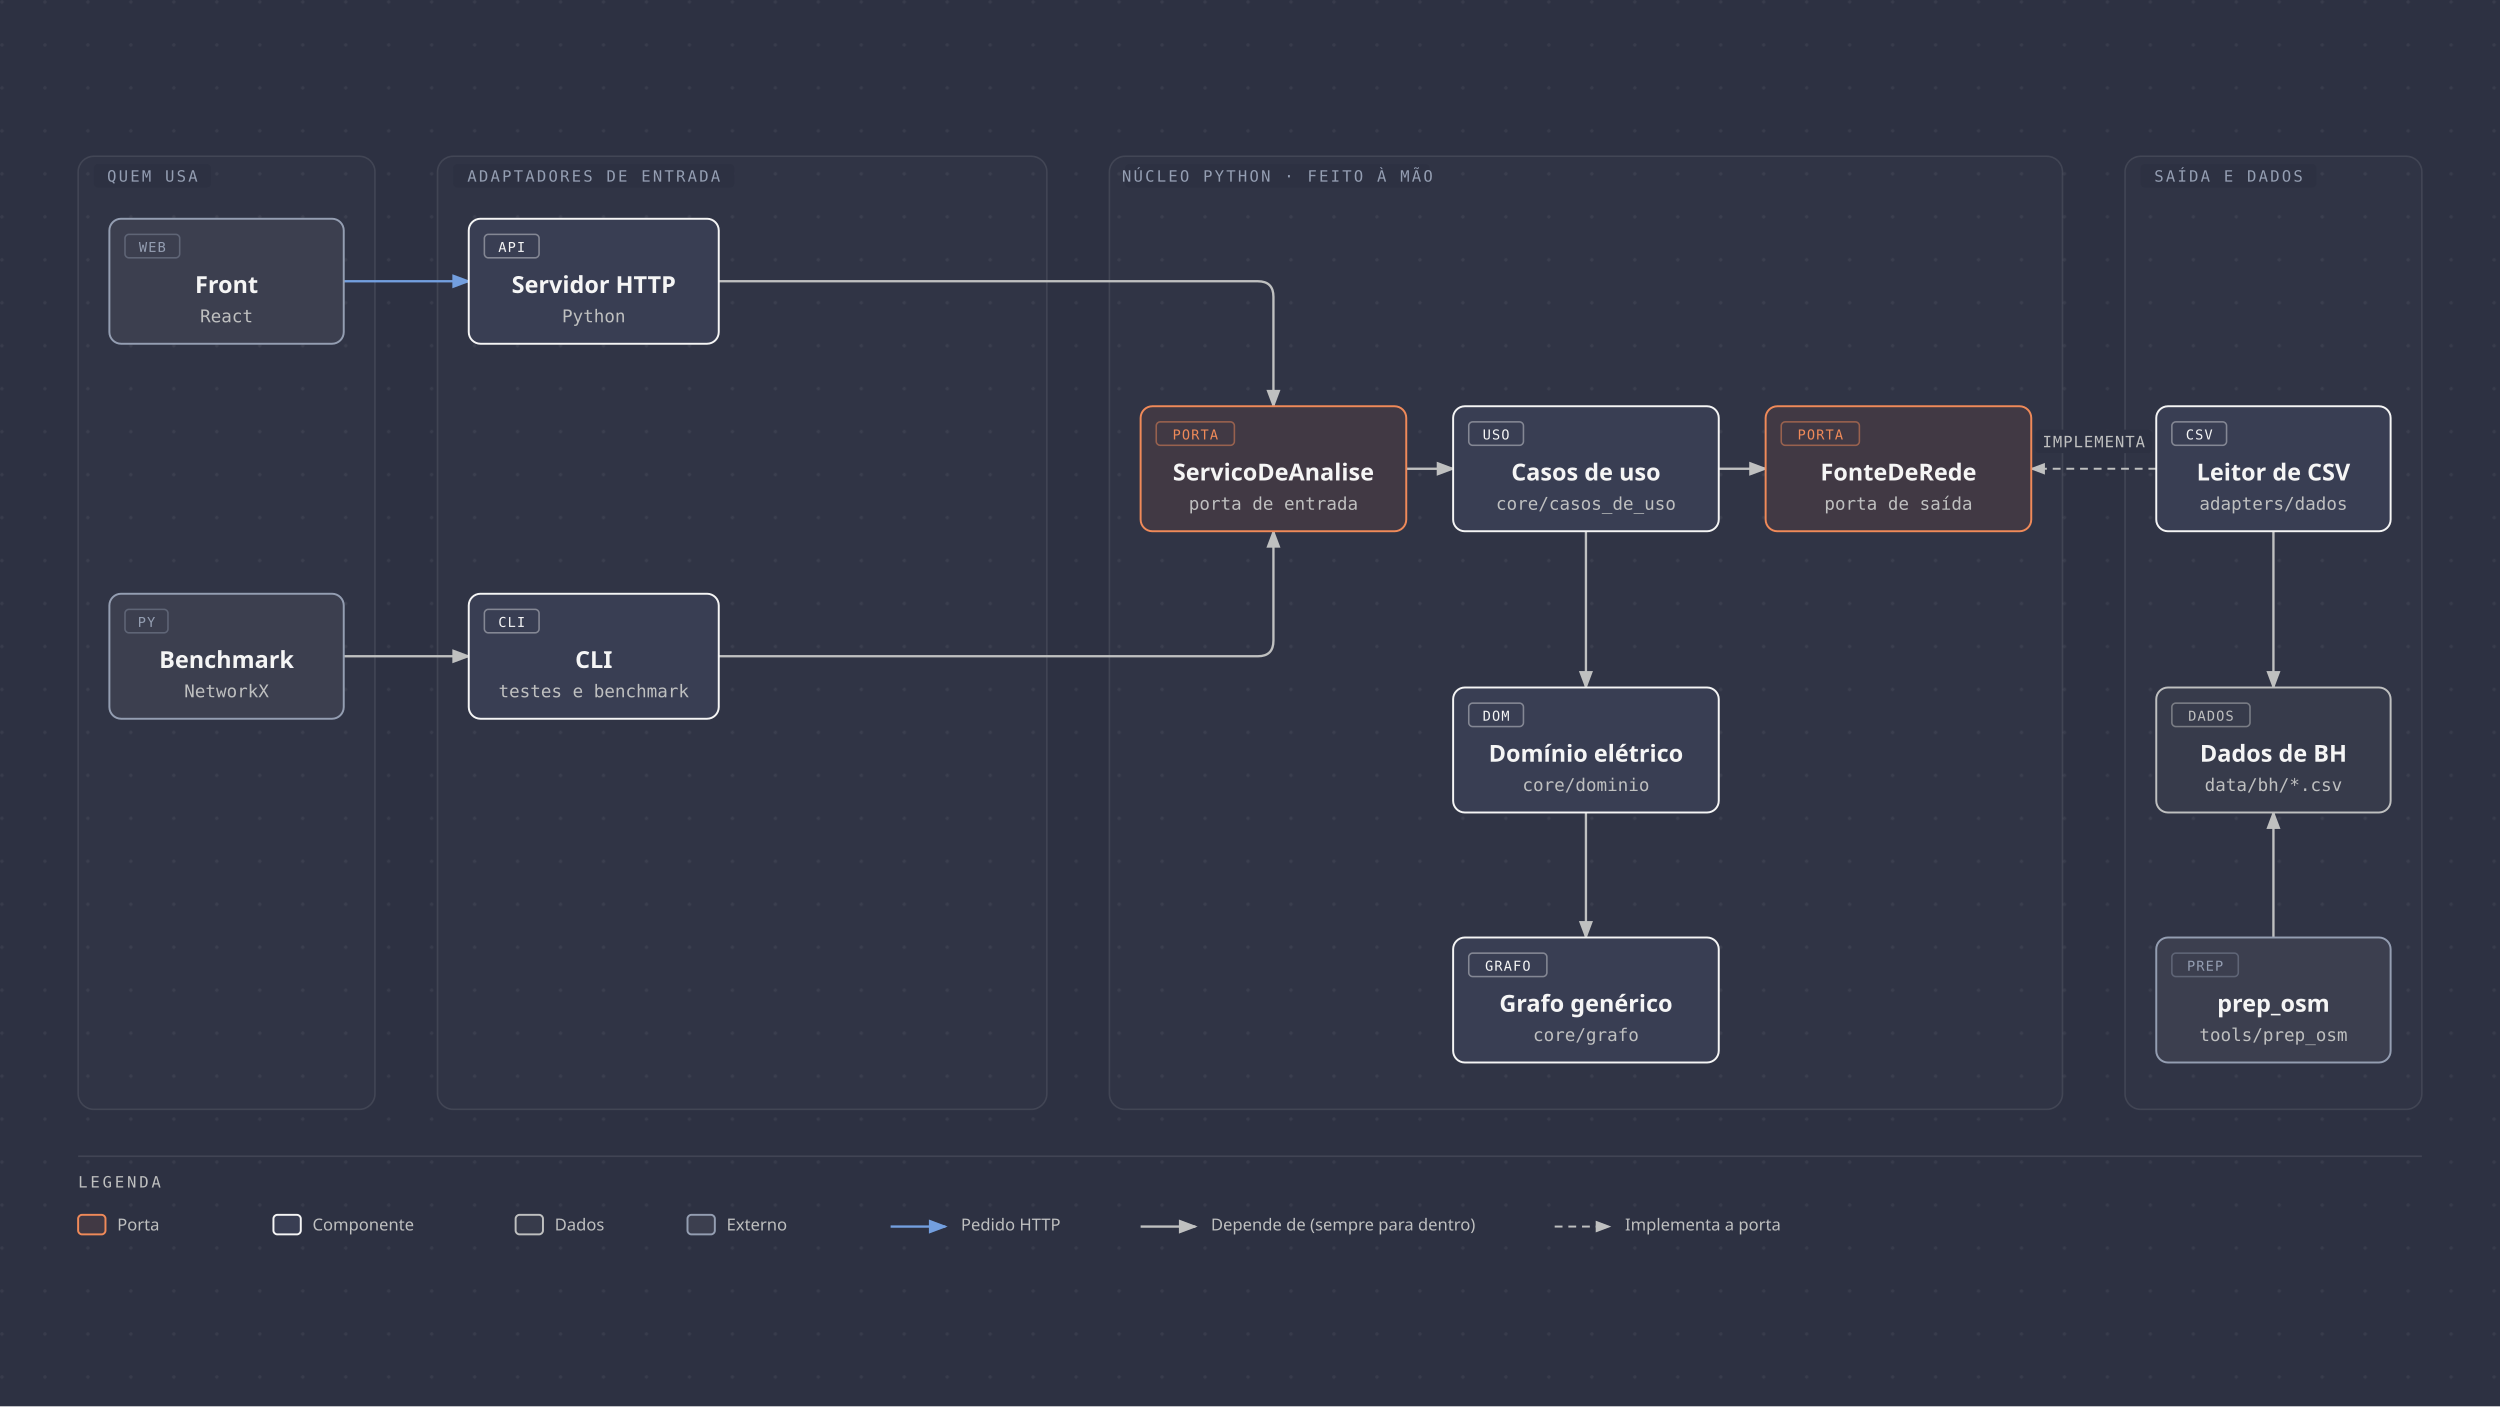
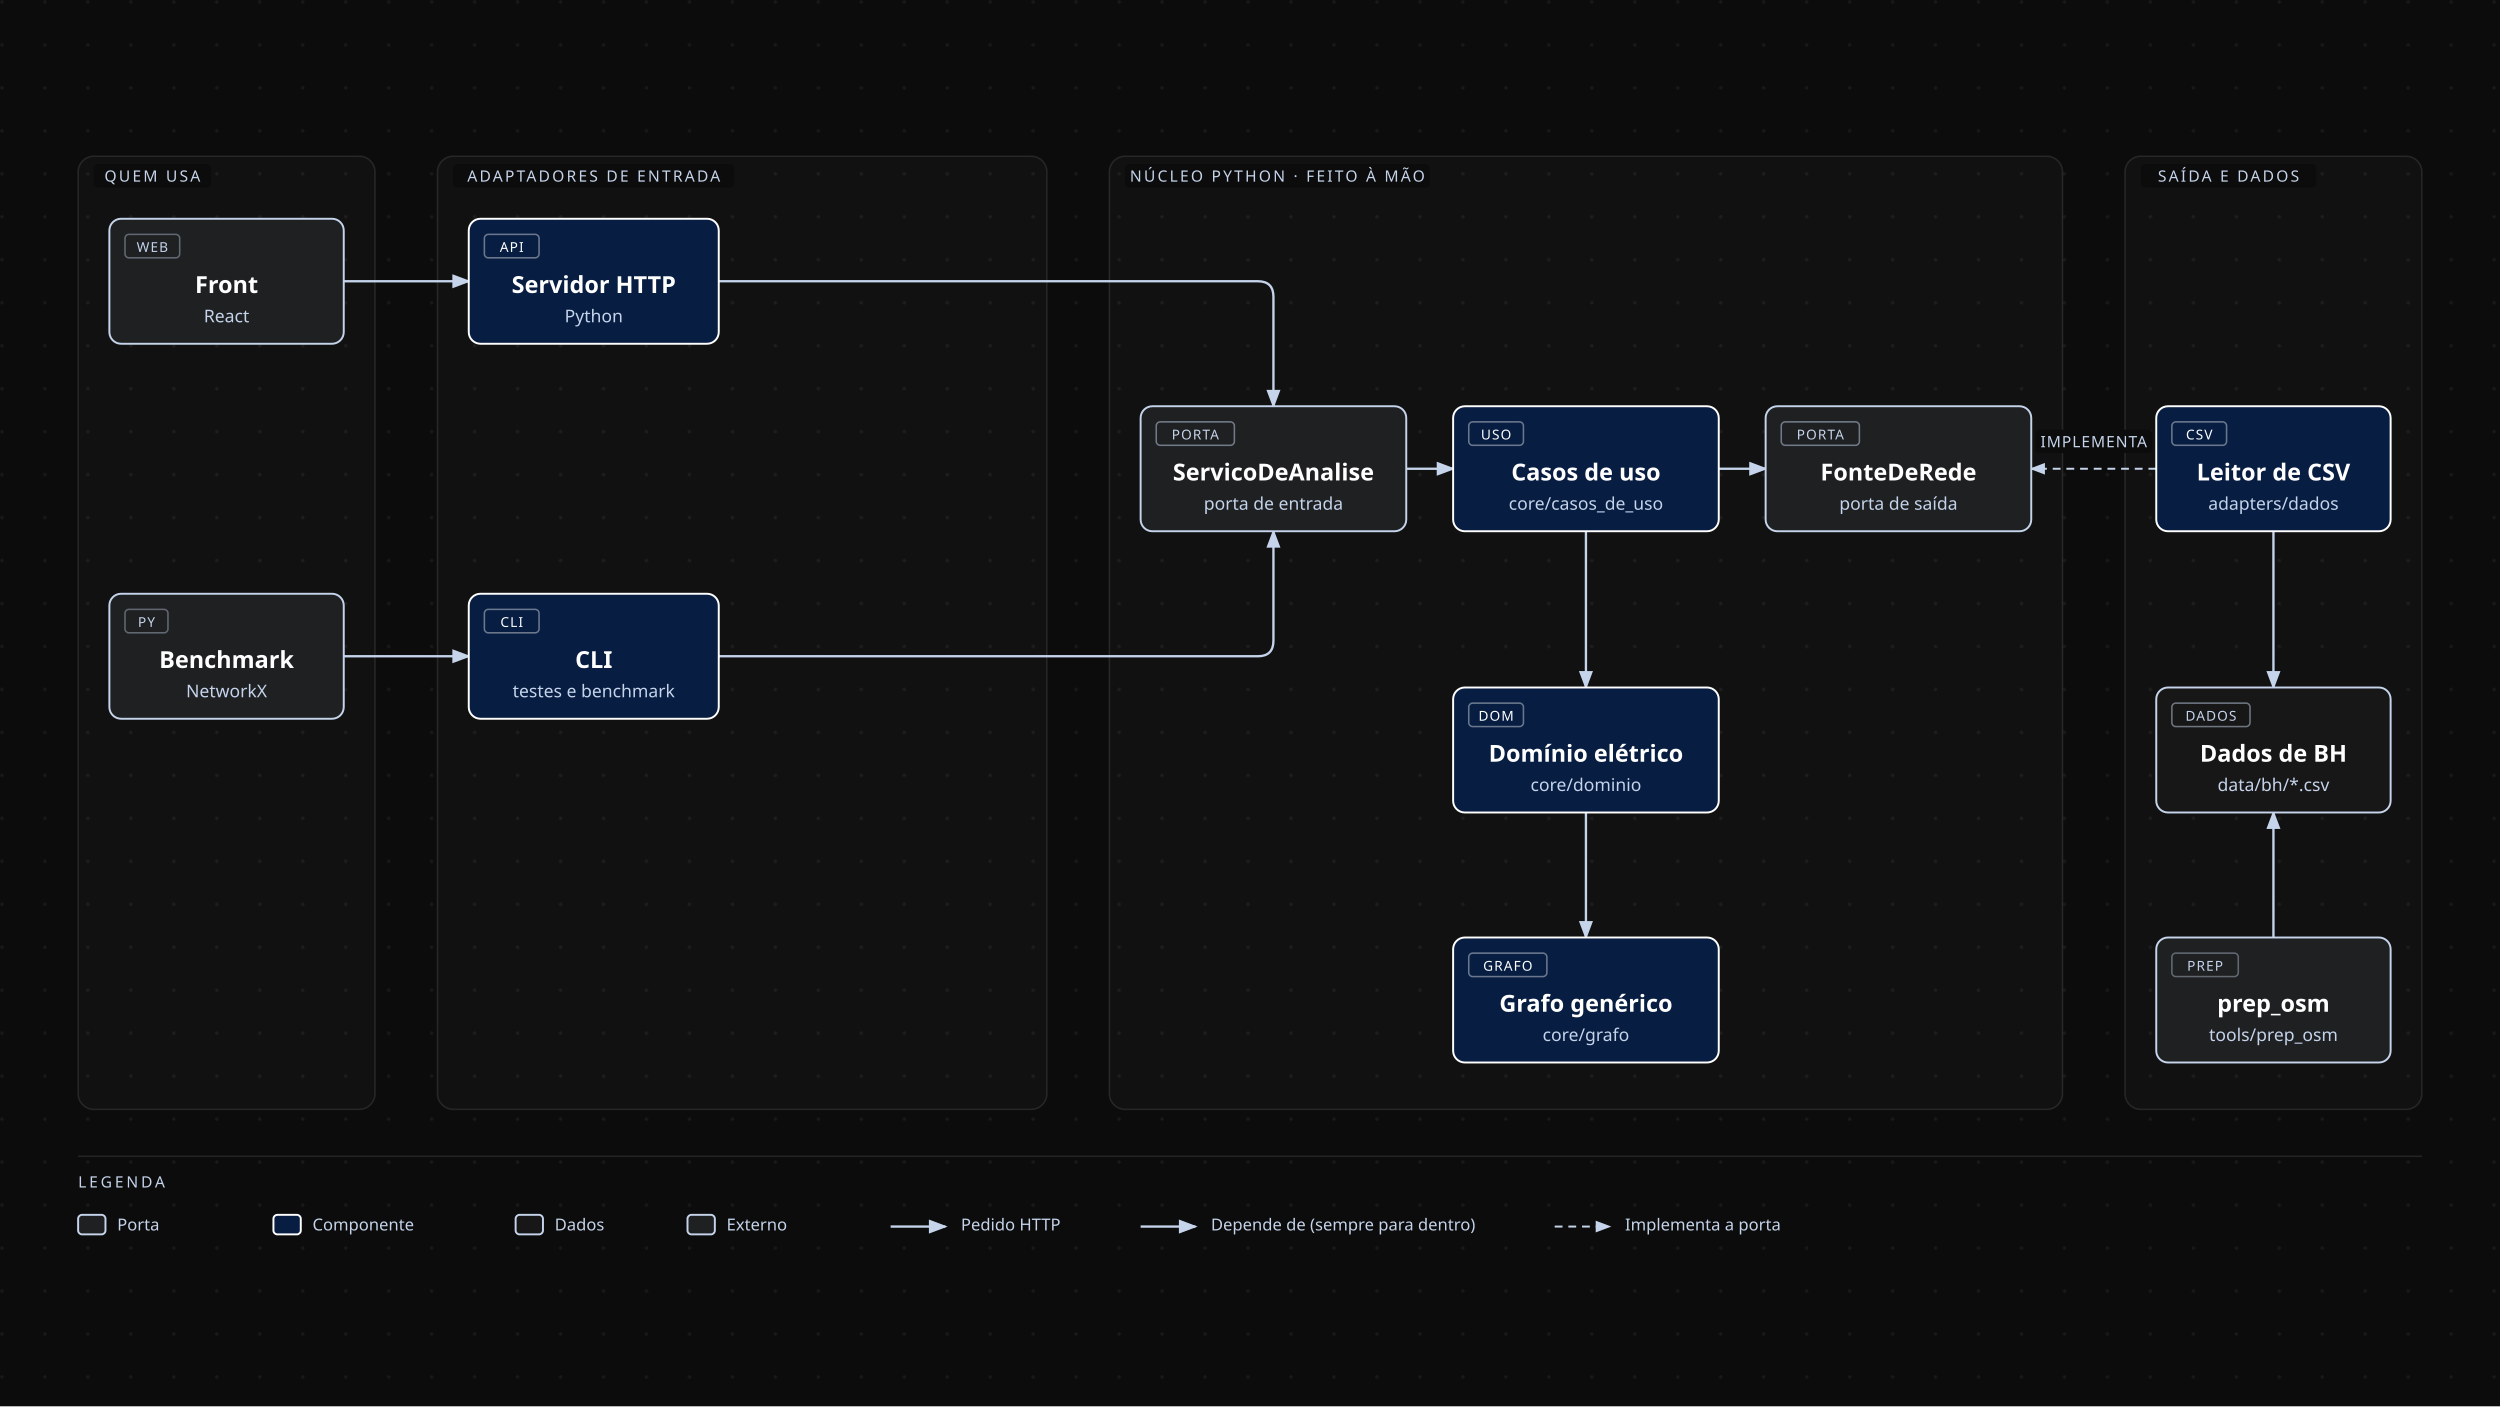
<svg xmlns="http://www.w3.org/2000/svg" viewBox="0 0 1280 720" role="img" aria-labelledby="hex-dark-title hex-dark-desc" id="hexagono-dark-root">
  <defs>
-     <style>#hexagono-dark-root { font-family: 'Geist', system-ui, sans-serif; color: #f5f5f5; }
+     <style>#hexagono-dark-root { font-family: Rawline, Raleway, sans-serif; color: #ffffff; }
      #hexagono-dark-root .diagram-container { width: 100%; overflow-x: auto; }
      @media print {
#hexagono-dark-root .diagram-container { overflow-x: visible; }
}</style>
    <pattern id="hexagono-dark-hex-dark-dots" width="22" height="22" patternUnits="userSpaceOnUse">
-       <circle cx="1" cy="1" r="0.9" fill="#f5f5f5" fill-opacity="0.10" />
+       <circle cx="1" cy="1" r="0.9" fill="#ffffff" fill-opacity="0.10" />
    </pattern>
    <marker id="hexagono-dark-hex-dark-arrow" markerWidth="8" markerHeight="6" refX="7" refY="3" orient="auto">
-       <polygon points="0 0, 8 3, 0 6" fill="#bfc0c0" />
+       <polygon points="0 0, 8 3, 0 6" fill="#c5d4eb" />
    </marker>
    <marker id="hexagono-dark-hex-dark-arrow-link" markerWidth="8" markerHeight="6" refX="7" refY="3" orient="auto">
-       <polygon points="0 0, 8 3, 0 6" fill="#739fdf" />
+       <polygon points="0 0, 8 3, 0 6" fill="#c5d4eb" />
    </marker>
  </defs>
-   <rect width="100%" height="100%" fill="#2d3142" />
+   <rect width="100%" height="100%" fill="#0c0c0c" />
  <rect width="100%" height="100%" fill="url(#hexagono-dark-hex-dark-dots)" opacity="0.55" />
-   <rect x="40" y="80" width="152" height="488" rx="8" fill="#f5f5f5" stroke="#f5f5f5" stroke-width="0.8" fill-opacity="0.02" stroke-opacity="0.10" />
-   <rect x="48" y="84" width="60" height="12" rx="2" fill="#2d3142" />
-   <text x="78" y="93" fill="#949eb2" font-size="8" font-family="'Geist Mono', ui-monospace, monospace" text-anchor="middle" letter-spacing="0.14em">QUEM USA</text>
-   <rect x="224" y="80" width="312" height="488" rx="8" fill="#f5f5f5" stroke="#f5f5f5" stroke-width="0.8" fill-opacity="0.02" stroke-opacity="0.10" />
-   <rect x="232" y="84" width="144" height="12" rx="2" fill="#2d3142" />
-   <text x="304" y="93" fill="#949eb2" font-size="8" font-family="'Geist Mono', ui-monospace, monospace" text-anchor="middle" letter-spacing="0.14em">ADAPTADORES DE ENTRADA</text>
-   <rect x="568" y="80" width="488" height="488" rx="8" fill="#f5f5f5" stroke="#f5f5f5" stroke-width="0.8" fill-opacity="0.02" stroke-opacity="0.10" />
-   <rect x="576" y="84" width="156" height="12" rx="2" fill="#2d3142" />
-   <text x="654" y="93" fill="#949eb2" font-size="8" font-family="'Geist Mono', ui-monospace, monospace" text-anchor="middle" letter-spacing="0.14em">NÚCLEO PYTHON · FEITO À MÃO</text>
-   <rect x="1088" y="80" width="152" height="488" rx="8" fill="#f5f5f5" stroke="#f5f5f5" stroke-width="0.8" fill-opacity="0.02" stroke-opacity="0.10" />
-   <rect x="1096" y="84" width="90" height="12" rx="2" fill="#2d3142" />
-   <text x="1141" y="93" fill="#949eb2" font-size="8" font-family="'Geist Mono', ui-monospace, monospace" text-anchor="middle" letter-spacing="0.14em">SAÍDA E DADOS</text>
-   <path d="M 176,144 H 240" fill="none" stroke="#739fdf" stroke-width="1.2" marker-end="url(#hexagono-dark-hex-dark-arrow-link)" />
-   <path d="M 368,144 H 644 Q 652,144 652,152 V 208" fill="none" stroke="#bfc0c0" stroke-width="1.2" marker-end="url(#hexagono-dark-hex-dark-arrow)" />
-   <path d="M 176,336 H 240" fill="none" stroke="#bfc0c0" stroke-width="1.2" marker-end="url(#hexagono-dark-hex-dark-arrow)" />
-   <path d="M 368,336 H 644 Q 652,336 652,328 V 272" fill="none" stroke="#bfc0c0" stroke-width="1.2" marker-end="url(#hexagono-dark-hex-dark-arrow)" />
-   <path d="M 720,240 H 744" fill="none" stroke="#bfc0c0" stroke-width="1.2" marker-end="url(#hexagono-dark-hex-dark-arrow)" />
-   <path d="M 812,272 V 352" fill="none" stroke="#bfc0c0" stroke-width="1.2" marker-end="url(#hexagono-dark-hex-dark-arrow)" />
-   <path d="M 812,416 V 480" fill="none" stroke="#bfc0c0" stroke-width="1.2" marker-end="url(#hexagono-dark-hex-dark-arrow)" />
-   <path d="M 880,240 H 904" fill="none" stroke="#bfc0c0" stroke-width="1.2" marker-end="url(#hexagono-dark-hex-dark-arrow)" />
-   <path d="M 1104,240 H 1040" fill="none" stroke="#bfc0c0" stroke-width="1" stroke-dasharray="4,3" marker-end="url(#hexagono-dark-hex-dark-arrow)" />
-   <path d="M 1164,272 V 352" fill="none" stroke="#bfc0c0" stroke-width="1.2" marker-end="url(#hexagono-dark-hex-dark-arrow)" />
-   <path d="M 1164,480 V 416" fill="none" stroke="#bfc0c0" stroke-width="1.2" marker-end="url(#hexagono-dark-hex-dark-arrow)" />
-   <rect x="1042" y="220" width="60" height="12" rx="2" fill="#2d3142" />
-   <text x="1072" y="229" fill="#bfc0c0" font-size="8" font-family="'Geist Mono', ui-monospace, monospace" text-anchor="middle" letter-spacing="0.06em">IMPLEMENTA</text>
-   <rect x="56" y="112" width="120" height="64" rx="6" fill="#2d3142" />
-   <rect x="56" y="112" width="120" height="64" rx="6" fill="#bfc0c0" stroke="#949eb2" stroke-width="1" fill-opacity="0.10" />
-   <rect x="64" y="120" width="28" height="12" rx="2" fill="none" stroke="#949eb2" stroke-width="0.8" stroke-opacity="0.40" />
-   <text x="78" y="129" fill="#949eb2" font-size="7" font-family="'Geist Mono', ui-monospace, monospace" text-anchor="middle" letter-spacing="0.08em">WEB</text>
-   <text x="116" y="150" fill="#f5f5f5" font-size="12" font-weight="600" font-family="'Geist', system-ui, sans-serif" text-anchor="middle">Front</text>
-   <text x="116" y="165" fill="#bfc0c0" font-size="9" font-family="'Geist Mono', ui-monospace, monospace" text-anchor="middle">React</text>
-   <rect x="56" y="304" width="120" height="64" rx="6" fill="#2d3142" />
-   <rect x="56" y="304" width="120" height="64" rx="6" fill="#bfc0c0" stroke="#949eb2" stroke-width="1" fill-opacity="0.10" />
-   <rect x="64" y="312" width="22" height="12" rx="2" fill="none" stroke="#949eb2" stroke-width="0.8" stroke-opacity="0.40" />
-   <text x="75" y="321" fill="#949eb2" font-size="7" font-family="'Geist Mono', ui-monospace, monospace" text-anchor="middle" letter-spacing="0.08em">PY</text>
-   <text x="116" y="342" fill="#f5f5f5" font-size="12" font-weight="600" font-family="'Geist', system-ui, sans-serif" text-anchor="middle">Benchmark</text>
-   <text x="116" y="357" fill="#bfc0c0" font-size="9" font-family="'Geist Mono', ui-monospace, monospace" text-anchor="middle">NetworkX</text>
-   <rect x="240" y="112" width="128" height="64" rx="6" fill="#2d3142" />
-   <rect x="240" y="112" width="128" height="64" rx="6" fill="#393e53" stroke="#f5f5f5" stroke-width="1" />
-   <rect x="248" y="120" width="28" height="12" rx="2" fill="none" stroke="#f5f5f5" stroke-width="0.8" stroke-opacity="0.40" />
-   <text x="262" y="129" fill="#f5f5f5" font-size="7" font-family="'Geist Mono', ui-monospace, monospace" text-anchor="middle" letter-spacing="0.08em">API</text>
-   <text x="304" y="150" fill="#f5f5f5" font-size="12" font-weight="600" font-family="'Geist', system-ui, sans-serif" text-anchor="middle">Servidor HTTP</text>
-   <text x="304" y="165" fill="#bfc0c0" font-size="9" font-family="'Geist Mono', ui-monospace, monospace" text-anchor="middle">Python</text>
-   <rect x="240" y="304" width="128" height="64" rx="6" fill="#2d3142" />
-   <rect x="240" y="304" width="128" height="64" rx="6" fill="#393e53" stroke="#f5f5f5" stroke-width="1" />
-   <rect x="248" y="312" width="28" height="12" rx="2" fill="none" stroke="#f5f5f5" stroke-width="0.8" stroke-opacity="0.40" />
-   <text x="262" y="321" fill="#f5f5f5" font-size="7" font-family="'Geist Mono', ui-monospace, monospace" text-anchor="middle" letter-spacing="0.08em">CLI</text>
-   <text x="304" y="342" fill="#f5f5f5" font-size="12" font-weight="600" font-family="'Geist', system-ui, sans-serif" text-anchor="middle">CLI</text>
-   <text x="304" y="357" fill="#bfc0c0" font-size="9" font-family="'Geist Mono', ui-monospace, monospace" text-anchor="middle">testes e benchmark</text>
-   <rect x="584" y="208" width="136" height="64" rx="6" fill="#2d3142" />
-   <rect x="584" y="208" width="136" height="64" rx="6" fill="#f08a59" stroke="#f08a59" stroke-width="1" fill-opacity="0.10" />
-   <rect x="592" y="216" width="40" height="12" rx="2" fill="none" stroke="#f08a59" stroke-width="0.8" stroke-opacity="0.50" />
-   <text x="612" y="225" fill="#f08a59" font-size="7" font-family="'Geist Mono', ui-monospace, monospace" text-anchor="middle" letter-spacing="0.08em">PORTA</text>
-   <text x="652" y="246" fill="#f5f5f5" font-size="12" font-weight="600" font-family="'Geist', system-ui, sans-serif" text-anchor="middle">ServicoDeAnalise</text>
-   <text x="652" y="261" fill="#bfc0c0" font-size="9" font-family="'Geist Mono', ui-monospace, monospace" text-anchor="middle">porta de entrada</text>
-   <rect x="744" y="208" width="136" height="64" rx="6" fill="#2d3142" />
-   <rect x="744" y="208" width="136" height="64" rx="6" fill="#393e53" stroke="#f5f5f5" stroke-width="1" />
-   <rect x="752" y="216" width="28" height="12" rx="2" fill="none" stroke="#f5f5f5" stroke-width="0.8" stroke-opacity="0.40" />
-   <text x="766" y="225" fill="#f5f5f5" font-size="7" font-family="'Geist Mono', ui-monospace, monospace" text-anchor="middle" letter-spacing="0.08em">USO</text>
-   <text x="812" y="246" fill="#f5f5f5" font-size="12" font-weight="600" font-family="'Geist', system-ui, sans-serif" text-anchor="middle">Casos de uso</text>
-   <text x="812" y="261" fill="#bfc0c0" font-size="9" font-family="'Geist Mono', ui-monospace, monospace" text-anchor="middle">core/casos_de_uso</text>
-   <rect x="744" y="352" width="136" height="64" rx="6" fill="#2d3142" />
-   <rect x="744" y="352" width="136" height="64" rx="6" fill="#393e53" stroke="#f5f5f5" stroke-width="1" />
-   <rect x="752" y="360" width="28" height="12" rx="2" fill="none" stroke="#f5f5f5" stroke-width="0.8" stroke-opacity="0.40" />
-   <text x="766" y="369" fill="#f5f5f5" font-size="7" font-family="'Geist Mono', ui-monospace, monospace" text-anchor="middle" letter-spacing="0.08em">DOM</text>
-   <text x="812" y="390" fill="#f5f5f5" font-size="12" font-weight="600" font-family="'Geist', system-ui, sans-serif" text-anchor="middle">Domínio elétrico</text>
-   <text x="812" y="405" fill="#bfc0c0" font-size="9" font-family="'Geist Mono', ui-monospace, monospace" text-anchor="middle">core/dominio</text>
-   <rect x="744" y="480" width="136" height="64" rx="6" fill="#2d3142" />
-   <rect x="744" y="480" width="136" height="64" rx="6" fill="#393e53" stroke="#f5f5f5" stroke-width="1" />
-   <rect x="752" y="488" width="40" height="12" rx="2" fill="none" stroke="#f5f5f5" stroke-width="0.8" stroke-opacity="0.40" />
-   <text x="772" y="497" fill="#f5f5f5" font-size="7" font-family="'Geist Mono', ui-monospace, monospace" text-anchor="middle" letter-spacing="0.08em">GRAFO</text>
-   <text x="812" y="518" fill="#f5f5f5" font-size="12" font-weight="600" font-family="'Geist', system-ui, sans-serif" text-anchor="middle">Grafo genérico</text>
-   <text x="812" y="533" fill="#bfc0c0" font-size="9" font-family="'Geist Mono', ui-monospace, monospace" text-anchor="middle">core/grafo</text>
-   <rect x="904" y="208" width="136" height="64" rx="6" fill="#2d3142" />
-   <rect x="904" y="208" width="136" height="64" rx="6" fill="#f08a59" stroke="#f08a59" stroke-width="1" fill-opacity="0.10" />
-   <rect x="912" y="216" width="40" height="12" rx="2" fill="none" stroke="#f08a59" stroke-width="0.8" stroke-opacity="0.50" />
-   <text x="932" y="225" fill="#f08a59" font-size="7" font-family="'Geist Mono', ui-monospace, monospace" text-anchor="middle" letter-spacing="0.08em">PORTA</text>
-   <text x="972" y="246" fill="#f5f5f5" font-size="12" font-weight="600" font-family="'Geist', system-ui, sans-serif" text-anchor="middle">FonteDeRede</text>
-   <text x="972" y="261" fill="#bfc0c0" font-size="9" font-family="'Geist Mono', ui-monospace, monospace" text-anchor="middle">porta de saída</text>
-   <rect x="1104" y="208" width="120" height="64" rx="6" fill="#2d3142" />
-   <rect x="1104" y="208" width="120" height="64" rx="6" fill="#393e53" stroke="#f5f5f5" stroke-width="1" />
-   <rect x="1112" y="216" width="28" height="12" rx="2" fill="none" stroke="#f5f5f5" stroke-width="0.8" stroke-opacity="0.40" />
-   <text x="1126" y="225" fill="#f5f5f5" font-size="7" font-family="'Geist Mono', ui-monospace, monospace" text-anchor="middle" letter-spacing="0.08em">CSV</text>
-   <text x="1164" y="246" fill="#f5f5f5" font-size="12" font-weight="600" font-family="'Geist', system-ui, sans-serif" text-anchor="middle">Leitor de CSV</text>
-   <text x="1164" y="261" fill="#bfc0c0" font-size="9" font-family="'Geist Mono', ui-monospace, monospace" text-anchor="middle">adapters/dados</text>
-   <rect x="1104" y="352" width="120" height="64" rx="6" fill="#2d3142" />
-   <rect x="1104" y="352" width="120" height="64" rx="6" fill="#f5f5f5" stroke="#bfc0c0" stroke-width="1" fill-opacity="0.05" />
-   <rect x="1112" y="360" width="40" height="12" rx="2" fill="none" stroke="#bfc0c0" stroke-width="0.8" stroke-opacity="0.50" />
-   <text x="1132" y="369" fill="#bfc0c0" font-size="7" font-family="'Geist Mono', ui-monospace, monospace" text-anchor="middle" letter-spacing="0.08em">DADOS</text>
-   <text x="1164" y="390" fill="#f5f5f5" font-size="12" font-weight="600" font-family="'Geist', system-ui, sans-serif" text-anchor="middle">Dados de BH</text>
-   <text x="1164" y="405" fill="#bfc0c0" font-size="9" font-family="'Geist Mono', ui-monospace, monospace" text-anchor="middle">data/bh/*.csv</text>
-   <rect x="1104" y="480" width="120" height="64" rx="6" fill="#2d3142" />
-   <rect x="1104" y="480" width="120" height="64" rx="6" fill="#bfc0c0" stroke="#949eb2" stroke-width="1" fill-opacity="0.10" />
-   <rect x="1112" y="488" width="34" height="12" rx="2" fill="none" stroke="#949eb2" stroke-width="0.8" stroke-opacity="0.40" />
-   <text x="1129" y="497" fill="#949eb2" font-size="7" font-family="'Geist Mono', ui-monospace, monospace" text-anchor="middle" letter-spacing="0.08em">PREP</text>
-   <text x="1164" y="518" fill="#f5f5f5" font-size="12" font-weight="600" font-family="'Geist', system-ui, sans-serif" text-anchor="middle">prep_osm</text>
-   <text x="1164" y="533" fill="#bfc0c0" font-size="9" font-family="'Geist Mono', ui-monospace, monospace" text-anchor="middle">tools/prep_osm</text>
-   <line x1="40" y1="592" x2="1240" y2="592" stroke="#f5f5f5" stroke-width="0.8" stroke-opacity="0.10" />
-   <text x="40" y="608" fill="#bfc0c0" font-size="8" font-family="'Geist Mono', ui-monospace, monospace" letter-spacing="0.18em">LEGENDA</text>
-   <rect x="40" y="622" width="14" height="10" rx="2" fill="#f08a59" stroke="#f08a59" stroke-width="1" fill-opacity="0.10" />
-   <text x="60" y="630" fill="#bfc0c0" font-size="8.5" font-family="'Geist', system-ui, sans-serif">Porta</text>
-   <rect x="140" y="622" width="14" height="10" rx="2" fill="#393e53" stroke="#f5f5f5" stroke-width="1" />
-   <text x="160" y="630" fill="#bfc0c0" font-size="8.5" font-family="'Geist', system-ui, sans-serif">Componente</text>
-   <rect x="264" y="622" width="14" height="10" rx="2" fill="#f5f5f5" stroke="#bfc0c0" stroke-width="1" fill-opacity="0.05" />
-   <text x="284" y="630" fill="#bfc0c0" font-size="8.5" font-family="'Geist', system-ui, sans-serif">Dados</text>
-   <rect x="352" y="622" width="14" height="10" rx="2" fill="#bfc0c0" stroke="#949eb2" stroke-width="1" fill-opacity="0.10" />
-   <text x="372" y="630" fill="#bfc0c0" font-size="8.5" font-family="'Geist', system-ui, sans-serif">Externo</text>
-   <line x1="456" y1="628" x2="484" y2="628" stroke="#739fdf" stroke-width="1.2" marker-end="url(#hexagono-dark-hex-dark-arrow-link)" />
-   <text x="492" y="630" fill="#bfc0c0" font-size="8.5" font-family="'Geist', system-ui, sans-serif">Pedido HTTP</text>
-   <line x1="584" y1="628" x2="612" y2="628" stroke="#bfc0c0" stroke-width="1.2" marker-end="url(#hexagono-dark-hex-dark-arrow)" />
-   <text x="620" y="630" fill="#bfc0c0" font-size="8.5" font-family="'Geist', system-ui, sans-serif">Depende de (sempre para dentro)</text>
-   <line x1="796" y1="628" x2="824" y2="628" stroke="#bfc0c0" stroke-width="1" stroke-dasharray="4,3" marker-end="url(#hexagono-dark-hex-dark-arrow)" />
-   <text x="832" y="630" fill="#bfc0c0" font-size="8.5" font-family="'Geist', system-ui, sans-serif">Implementa a porta</text>
+   <rect x="40" y="80" width="152" height="488" rx="8" fill="#ffffff" stroke="#ffffff" stroke-width="0.8" fill-opacity="0.02" stroke-opacity="0.10" />
+   <rect x="48" y="84" width="60" height="12" rx="2" fill="#0c0c0c" />
+   <text x="78" y="93" fill="#c5d4eb" font-size="8" font-family="Rawline, Raleway, sans-serif" text-anchor="middle" letter-spacing="0.14em">QUEM USA</text>
+   <rect x="224" y="80" width="312" height="488" rx="8" fill="#ffffff" stroke="#ffffff" stroke-width="0.8" fill-opacity="0.02" stroke-opacity="0.10" />
+   <rect x="232" y="84" width="144" height="12" rx="2" fill="#0c0c0c" />
+   <text x="304" y="93" fill="#c5d4eb" font-size="8" font-family="Rawline, Raleway, sans-serif" text-anchor="middle" letter-spacing="0.14em">ADAPTADORES DE ENTRADA</text>
+   <rect x="568" y="80" width="488" height="488" rx="8" fill="#ffffff" stroke="#ffffff" stroke-width="0.8" fill-opacity="0.02" stroke-opacity="0.10" />
+   <rect x="576" y="84" width="156" height="12" rx="2" fill="#0c0c0c" />
+   <text x="654" y="93" fill="#c5d4eb" font-size="8" font-family="Rawline, Raleway, sans-serif" text-anchor="middle" letter-spacing="0.14em">NÚCLEO PYTHON · FEITO À MÃO</text>
+   <rect x="1088" y="80" width="152" height="488" rx="8" fill="#ffffff" stroke="#ffffff" stroke-width="0.8" fill-opacity="0.02" stroke-opacity="0.10" />
+   <rect x="1096" y="84" width="90" height="12" rx="2" fill="#0c0c0c" />
+   <text x="1141" y="93" fill="#c5d4eb" font-size="8" font-family="Rawline, Raleway, sans-serif" text-anchor="middle" letter-spacing="0.14em">SAÍDA E DADOS</text>
+   <path d="M 176,144 H 240" fill="none" stroke="#c5d4eb" stroke-width="1.2" marker-end="url(#hexagono-dark-hex-dark-arrow-link)" />
+   <path d="M 368,144 H 644 Q 652,144 652,152 V 208" fill="none" stroke="#c5d4eb" stroke-width="1.2" marker-end="url(#hexagono-dark-hex-dark-arrow)" />
+   <path d="M 176,336 H 240" fill="none" stroke="#c5d4eb" stroke-width="1.2" marker-end="url(#hexagono-dark-hex-dark-arrow)" />
+   <path d="M 368,336 H 644 Q 652,336 652,328 V 272" fill="none" stroke="#c5d4eb" stroke-width="1.2" marker-end="url(#hexagono-dark-hex-dark-arrow)" />
+   <path d="M 720,240 H 744" fill="none" stroke="#c5d4eb" stroke-width="1.2" marker-end="url(#hexagono-dark-hex-dark-arrow)" />
+   <path d="M 812,272 V 352" fill="none" stroke="#c5d4eb" stroke-width="1.2" marker-end="url(#hexagono-dark-hex-dark-arrow)" />
+   <path d="M 812,416 V 480" fill="none" stroke="#c5d4eb" stroke-width="1.2" marker-end="url(#hexagono-dark-hex-dark-arrow)" />
+   <path d="M 880,240 H 904" fill="none" stroke="#c5d4eb" stroke-width="1.2" marker-end="url(#hexagono-dark-hex-dark-arrow)" />
+   <path d="M 1104,240 H 1040" fill="none" stroke="#c5d4eb" stroke-width="1" stroke-dasharray="4,3" marker-end="url(#hexagono-dark-hex-dark-arrow)" />
+   <path d="M 1164,272 V 352" fill="none" stroke="#c5d4eb" stroke-width="1.2" marker-end="url(#hexagono-dark-hex-dark-arrow)" />
+   <path d="M 1164,480 V 416" fill="none" stroke="#c5d4eb" stroke-width="1.2" marker-end="url(#hexagono-dark-hex-dark-arrow)" />
+   <rect x="1042" y="220" width="60" height="12" rx="2" fill="#0c0c0c" />
+   <text x="1072" y="229" fill="#c5d4eb" font-size="8" font-family="Rawline, Raleway, sans-serif" text-anchor="middle" letter-spacing="0.06em">IMPLEMENTA</text>
+   <rect x="56" y="112" width="120" height="64" rx="6" fill="#0c0c0c" />
+   <rect x="56" y="112" width="120" height="64" rx="6" fill="#c5d4eb" stroke="#c5d4eb" stroke-width="1" fill-opacity="0.10" />
+   <rect x="64" y="120" width="28" height="12" rx="2" fill="none" stroke="#c5d4eb" stroke-width="0.8" stroke-opacity="0.40" />
+   <text x="78" y="129" fill="#c5d4eb" font-size="7" font-family="Rawline, Raleway, sans-serif" text-anchor="middle" letter-spacing="0.08em">WEB</text>
+   <text x="116" y="150" fill="#ffffff" font-size="12" font-weight="600" font-family="Rawline, Raleway, sans-serif" text-anchor="middle">Front</text>
+   <text x="116" y="165" fill="#c5d4eb" font-size="9" font-family="Rawline, Raleway, sans-serif" text-anchor="middle">React</text>
+   <rect x="56" y="304" width="120" height="64" rx="6" fill="#0c0c0c" />
+   <rect x="56" y="304" width="120" height="64" rx="6" fill="#c5d4eb" stroke="#c5d4eb" stroke-width="1" fill-opacity="0.10" />
+   <rect x="64" y="312" width="22" height="12" rx="2" fill="none" stroke="#c5d4eb" stroke-width="0.8" stroke-opacity="0.40" />
+   <text x="75" y="321" fill="#c5d4eb" font-size="7" font-family="Rawline, Raleway, sans-serif" text-anchor="middle" letter-spacing="0.08em">PY</text>
+   <text x="116" y="342" fill="#ffffff" font-size="12" font-weight="600" font-family="Rawline, Raleway, sans-serif" text-anchor="middle">Benchmark</text>
+   <text x="116" y="357" fill="#c5d4eb" font-size="9" font-family="Rawline, Raleway, sans-serif" text-anchor="middle">NetworkX</text>
+   <rect x="240" y="112" width="128" height="64" rx="6" fill="#0c0c0c" />
+   <rect x="240" y="112" width="128" height="64" rx="6" fill="#071d41" stroke="#ffffff" stroke-width="1" />
+   <rect x="248" y="120" width="28" height="12" rx="2" fill="none" stroke="#ffffff" stroke-width="0.8" stroke-opacity="0.40" />
+   <text x="262" y="129" fill="#ffffff" font-size="7" font-family="Rawline, Raleway, sans-serif" text-anchor="middle" letter-spacing="0.08em">API</text>
+   <text x="304" y="150" fill="#ffffff" font-size="12" font-weight="600" font-family="Rawline, Raleway, sans-serif" text-anchor="middle">Servidor HTTP</text>
+   <text x="304" y="165" fill="#c5d4eb" font-size="9" font-family="Rawline, Raleway, sans-serif" text-anchor="middle">Python</text>
+   <rect x="240" y="304" width="128" height="64" rx="6" fill="#0c0c0c" />
+   <rect x="240" y="304" width="128" height="64" rx="6" fill="#071d41" stroke="#ffffff" stroke-width="1" />
+   <rect x="248" y="312" width="28" height="12" rx="2" fill="none" stroke="#ffffff" stroke-width="0.8" stroke-opacity="0.40" />
+   <text x="262" y="321" fill="#ffffff" font-size="7" font-family="Rawline, Raleway, sans-serif" text-anchor="middle" letter-spacing="0.08em">CLI</text>
+   <text x="304" y="342" fill="#ffffff" font-size="12" font-weight="600" font-family="Rawline, Raleway, sans-serif" text-anchor="middle">CLI</text>
+   <text x="304" y="357" fill="#c5d4eb" font-size="9" font-family="Rawline, Raleway, sans-serif" text-anchor="middle">testes e benchmark</text>
+   <rect x="584" y="208" width="136" height="64" rx="6" fill="#0c0c0c" />
+   <rect x="584" y="208" width="136" height="64" rx="6" fill="#c5d4eb" stroke="#c5d4eb" stroke-width="1" fill-opacity="0.10" />
+   <rect x="592" y="216" width="40" height="12" rx="2" fill="none" stroke="#c5d4eb" stroke-width="0.8" stroke-opacity="0.50" />
+   <text x="612" y="225" fill="#c5d4eb" font-size="7" font-family="Rawline, Raleway, sans-serif" text-anchor="middle" letter-spacing="0.08em">PORTA</text>
+   <text x="652" y="246" fill="#ffffff" font-size="12" font-weight="600" font-family="Rawline, Raleway, sans-serif" text-anchor="middle">ServicoDeAnalise</text>
+   <text x="652" y="261" fill="#c5d4eb" font-size="9" font-family="Rawline, Raleway, sans-serif" text-anchor="middle">porta de entrada</text>
+   <rect x="744" y="208" width="136" height="64" rx="6" fill="#0c0c0c" />
+   <rect x="744" y="208" width="136" height="64" rx="6" fill="#071d41" stroke="#ffffff" stroke-width="1" />
+   <rect x="752" y="216" width="28" height="12" rx="2" fill="none" stroke="#ffffff" stroke-width="0.8" stroke-opacity="0.40" />
+   <text x="766" y="225" fill="#ffffff" font-size="7" font-family="Rawline, Raleway, sans-serif" text-anchor="middle" letter-spacing="0.08em">USO</text>
+   <text x="812" y="246" fill="#ffffff" font-size="12" font-weight="600" font-family="Rawline, Raleway, sans-serif" text-anchor="middle">Casos de uso</text>
+   <text x="812" y="261" fill="#c5d4eb" font-size="9" font-family="Rawline, Raleway, sans-serif" text-anchor="middle">core/casos_de_uso</text>
+   <rect x="744" y="352" width="136" height="64" rx="6" fill="#0c0c0c" />
+   <rect x="744" y="352" width="136" height="64" rx="6" fill="#071d41" stroke="#ffffff" stroke-width="1" />
+   <rect x="752" y="360" width="28" height="12" rx="2" fill="none" stroke="#ffffff" stroke-width="0.8" stroke-opacity="0.40" />
+   <text x="766" y="369" fill="#ffffff" font-size="7" font-family="Rawline, Raleway, sans-serif" text-anchor="middle" letter-spacing="0.08em">DOM</text>
+   <text x="812" y="390" fill="#ffffff" font-size="12" font-weight="600" font-family="Rawline, Raleway, sans-serif" text-anchor="middle">Domínio elétrico</text>
+   <text x="812" y="405" fill="#c5d4eb" font-size="9" font-family="Rawline, Raleway, sans-serif" text-anchor="middle">core/dominio</text>
+   <rect x="744" y="480" width="136" height="64" rx="6" fill="#0c0c0c" />
+   <rect x="744" y="480" width="136" height="64" rx="6" fill="#071d41" stroke="#ffffff" stroke-width="1" />
+   <rect x="752" y="488" width="40" height="12" rx="2" fill="none" stroke="#ffffff" stroke-width="0.8" stroke-opacity="0.40" />
+   <text x="772" y="497" fill="#ffffff" font-size="7" font-family="Rawline, Raleway, sans-serif" text-anchor="middle" letter-spacing="0.08em">GRAFO</text>
+   <text x="812" y="518" fill="#ffffff" font-size="12" font-weight="600" font-family="Rawline, Raleway, sans-serif" text-anchor="middle">Grafo genérico</text>
+   <text x="812" y="533" fill="#c5d4eb" font-size="9" font-family="Rawline, Raleway, sans-serif" text-anchor="middle">core/grafo</text>
+   <rect x="904" y="208" width="136" height="64" rx="6" fill="#0c0c0c" />
+   <rect x="904" y="208" width="136" height="64" rx="6" fill="#c5d4eb" stroke="#c5d4eb" stroke-width="1" fill-opacity="0.10" />
+   <rect x="912" y="216" width="40" height="12" rx="2" fill="none" stroke="#c5d4eb" stroke-width="0.8" stroke-opacity="0.50" />
+   <text x="932" y="225" fill="#c5d4eb" font-size="7" font-family="Rawline, Raleway, sans-serif" text-anchor="middle" letter-spacing="0.08em">PORTA</text>
+   <text x="972" y="246" fill="#ffffff" font-size="12" font-weight="600" font-family="Rawline, Raleway, sans-serif" text-anchor="middle">FonteDeRede</text>
+   <text x="972" y="261" fill="#c5d4eb" font-size="9" font-family="Rawline, Raleway, sans-serif" text-anchor="middle">porta de saída</text>
+   <rect x="1104" y="208" width="120" height="64" rx="6" fill="#0c0c0c" />
+   <rect x="1104" y="208" width="120" height="64" rx="6" fill="#071d41" stroke="#ffffff" stroke-width="1" />
+   <rect x="1112" y="216" width="28" height="12" rx="2" fill="none" stroke="#ffffff" stroke-width="0.8" stroke-opacity="0.40" />
+   <text x="1126" y="225" fill="#ffffff" font-size="7" font-family="Rawline, Raleway, sans-serif" text-anchor="middle" letter-spacing="0.08em">CSV</text>
+   <text x="1164" y="246" fill="#ffffff" font-size="12" font-weight="600" font-family="Rawline, Raleway, sans-serif" text-anchor="middle">Leitor de CSV</text>
+   <text x="1164" y="261" fill="#c5d4eb" font-size="9" font-family="Rawline, Raleway, sans-serif" text-anchor="middle">adapters/dados</text>
+   <rect x="1104" y="352" width="120" height="64" rx="6" fill="#0c0c0c" />
+   <rect x="1104" y="352" width="120" height="64" rx="6" fill="#ffffff" stroke="#c5d4eb" stroke-width="1" fill-opacity="0.05" />
+   <rect x="1112" y="360" width="40" height="12" rx="2" fill="none" stroke="#c5d4eb" stroke-width="0.8" stroke-opacity="0.50" />
+   <text x="1132" y="369" fill="#c5d4eb" font-size="7" font-family="Rawline, Raleway, sans-serif" text-anchor="middle" letter-spacing="0.08em">DADOS</text>
+   <text x="1164" y="390" fill="#ffffff" font-size="12" font-weight="600" font-family="Rawline, Raleway, sans-serif" text-anchor="middle">Dados de BH</text>
+   <text x="1164" y="405" fill="#c5d4eb" font-size="9" font-family="Rawline, Raleway, sans-serif" text-anchor="middle">data/bh/*.csv</text>
+   <rect x="1104" y="480" width="120" height="64" rx="6" fill="#0c0c0c" />
+   <rect x="1104" y="480" width="120" height="64" rx="6" fill="#c5d4eb" stroke="#c5d4eb" stroke-width="1" fill-opacity="0.10" />
+   <rect x="1112" y="488" width="34" height="12" rx="2" fill="none" stroke="#c5d4eb" stroke-width="0.8" stroke-opacity="0.40" />
+   <text x="1129" y="497" fill="#c5d4eb" font-size="7" font-family="Rawline, Raleway, sans-serif" text-anchor="middle" letter-spacing="0.08em">PREP</text>
+   <text x="1164" y="518" fill="#ffffff" font-size="12" font-weight="600" font-family="Rawline, Raleway, sans-serif" text-anchor="middle">prep_osm</text>
+   <text x="1164" y="533" fill="#c5d4eb" font-size="9" font-family="Rawline, Raleway, sans-serif" text-anchor="middle">tools/prep_osm</text>
+   <line x1="40" y1="592" x2="1240" y2="592" stroke="#ffffff" stroke-width="0.8" stroke-opacity="0.10" />
+   <text x="40" y="608" fill="#c5d4eb" font-size="8" font-family="Rawline, Raleway, sans-serif" letter-spacing="0.18em">LEGENDA</text>
+   <rect x="40" y="622" width="14" height="10" rx="2" fill="#c5d4eb" stroke="#c5d4eb" stroke-width="1" fill-opacity="0.10" />
+   <text x="60" y="630" fill="#c5d4eb" font-size="8.5" font-family="Rawline, Raleway, sans-serif">Porta</text>
+   <rect x="140" y="622" width="14" height="10" rx="2" fill="#071d41" stroke="#ffffff" stroke-width="1" />
+   <text x="160" y="630" fill="#c5d4eb" font-size="8.5" font-family="Rawline, Raleway, sans-serif">Componente</text>
+   <rect x="264" y="622" width="14" height="10" rx="2" fill="#ffffff" stroke="#c5d4eb" stroke-width="1" fill-opacity="0.05" />
+   <text x="284" y="630" fill="#c5d4eb" font-size="8.5" font-family="Rawline, Raleway, sans-serif">Dados</text>
+   <rect x="352" y="622" width="14" height="10" rx="2" fill="#c5d4eb" stroke="#c5d4eb" stroke-width="1" fill-opacity="0.10" />
+   <text x="372" y="630" fill="#c5d4eb" font-size="8.5" font-family="Rawline, Raleway, sans-serif">Externo</text>
+   <line x1="456" y1="628" x2="484" y2="628" stroke="#c5d4eb" stroke-width="1.2" marker-end="url(#hexagono-dark-hex-dark-arrow-link)" />
+   <text x="492" y="630" fill="#c5d4eb" font-size="8.5" font-family="Rawline, Raleway, sans-serif">Pedido HTTP</text>
+   <line x1="584" y1="628" x2="612" y2="628" stroke="#c5d4eb" stroke-width="1.2" marker-end="url(#hexagono-dark-hex-dark-arrow)" />
+   <text x="620" y="630" fill="#c5d4eb" font-size="8.5" font-family="Rawline, Raleway, sans-serif">Depende de (sempre para dentro)</text>
+   <line x1="796" y1="628" x2="824" y2="628" stroke="#c5d4eb" stroke-width="1" stroke-dasharray="4,3" marker-end="url(#hexagono-dark-hex-dark-arrow)" />
+   <text x="832" y="630" fill="#c5d4eb" font-size="8.5" font-family="Rawline, Raleway, sans-serif">Implementa a porta</text>
</svg>
